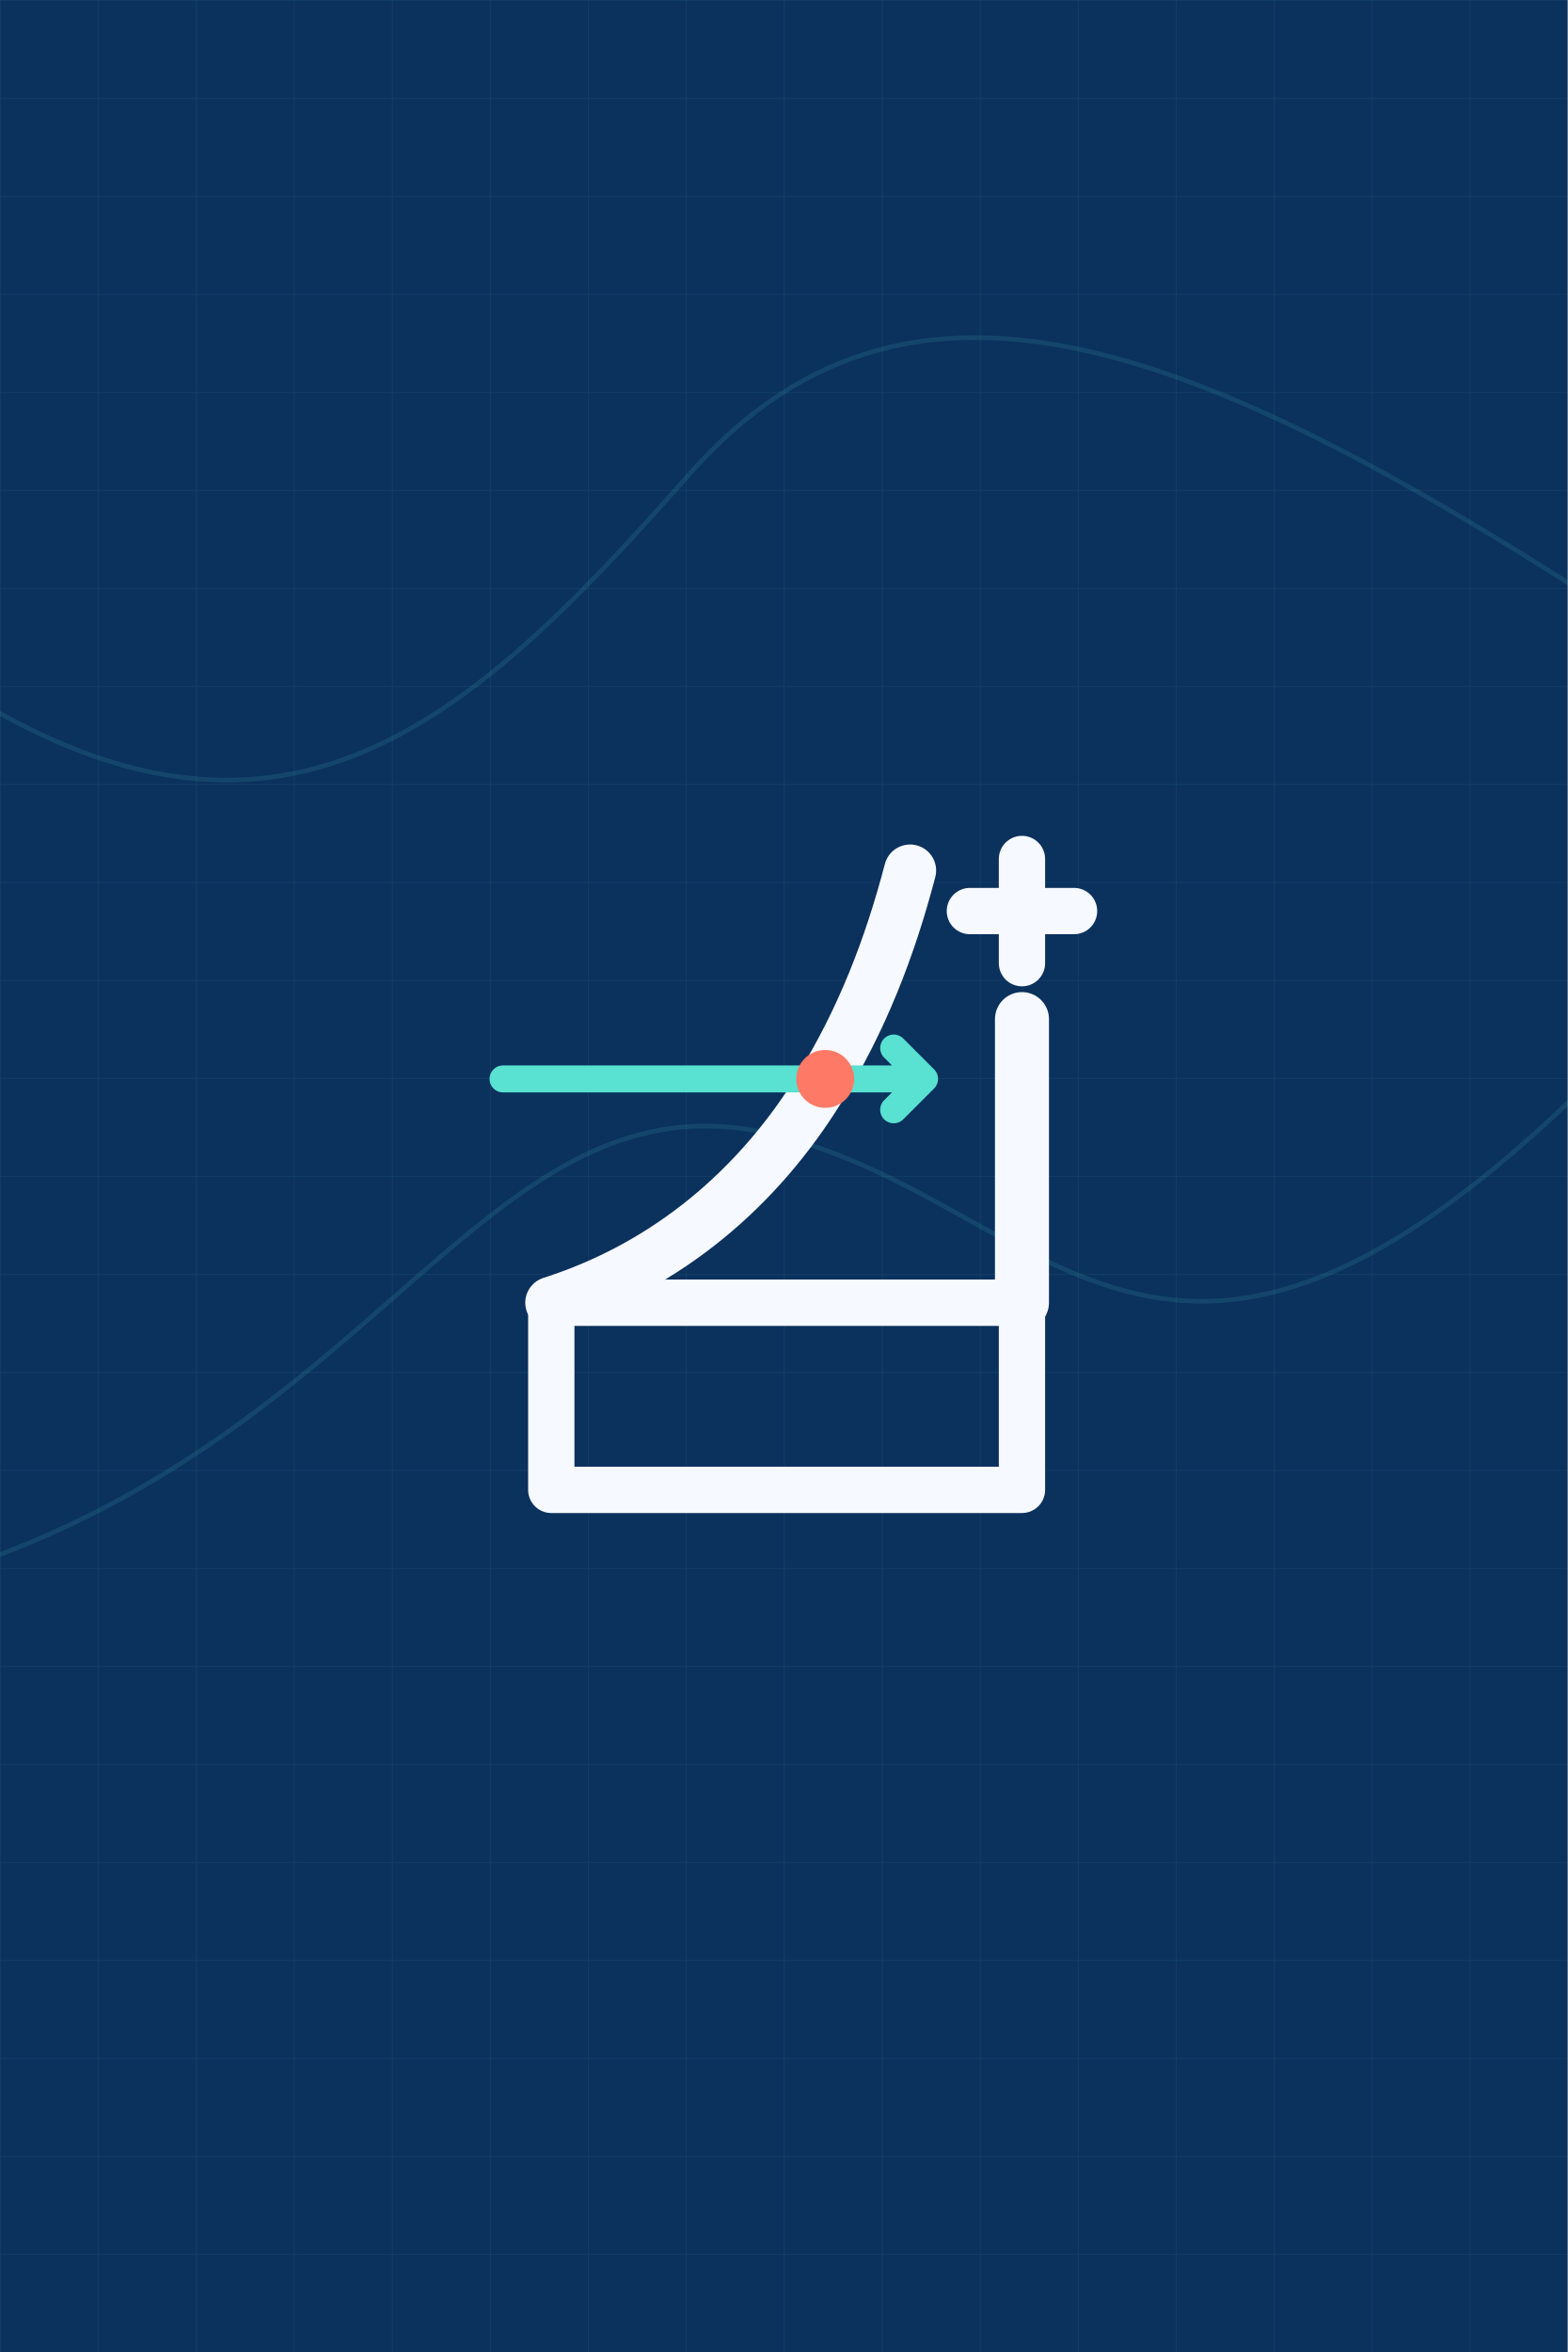
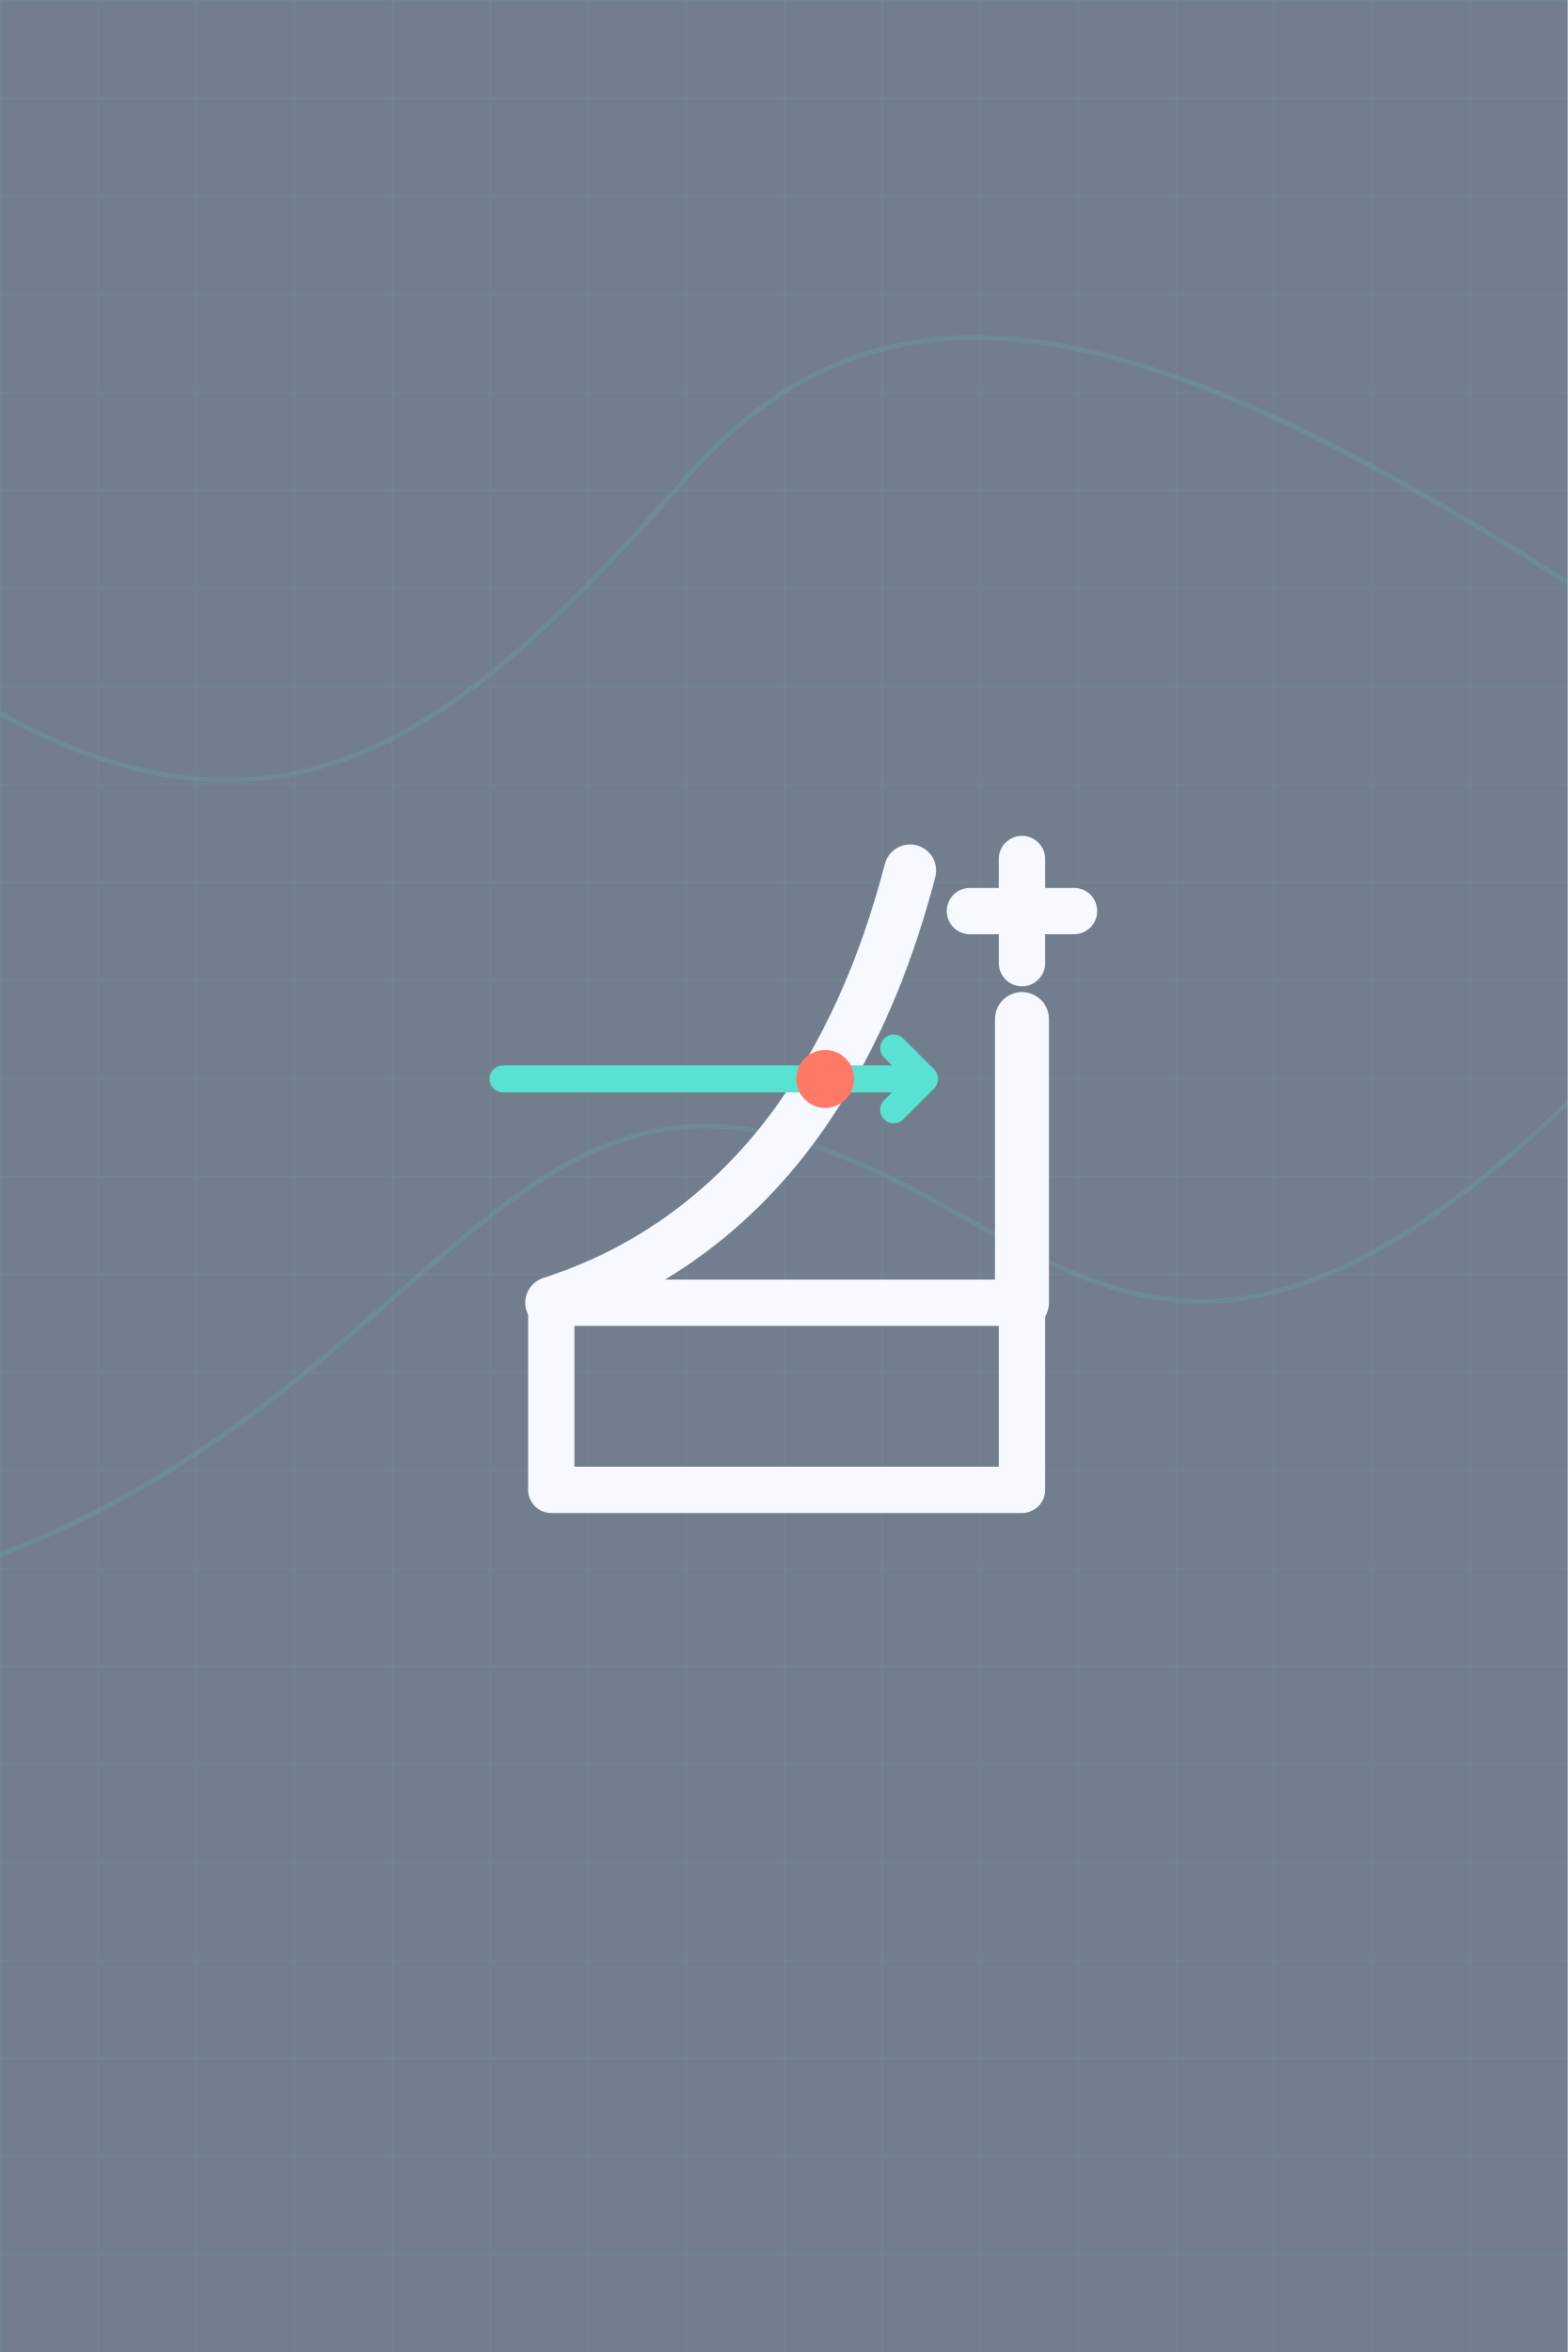
<svg xmlns="http://www.w3.org/2000/svg" width="100%" height="100%" viewBox="0 0 1024 1536">
  <defs>
    <pattern id="grid" width="64" height="64" patternUnits="userSpaceOnUse">
      <path d="M64 0H0V64" fill="none" stroke="#59E1D1" stroke-opacity=".08" />
    </pattern>
  </defs>
-   <path fill="#0B315D" d="M0 0h1024v1536H0z" />
+   <path fill="#727E8E" d="M0 0h1024v1536H0z" />
  <path fill="url(#grid)" d="M0 0h1024v1536H0z" />
  <g fill="none" stroke="#59E1D1" stroke-opacity=".12" stroke-width="3">
    <path d="M-80 1040C250 960 310 690 510 742s270 290 650-170" />
    <path d="M-70 420c240 180 370 60 520-110s350-80 650 120" />
  </g>
  <g transform="translate(190 440) scale(.63)">
    <g fill="none" stroke-linecap="round" stroke-linejoin="round">
      <path d="M270 652H758V846H270Z" stroke="#F6F9FF" stroke-width="48" />
      <path d="M758 652V358" stroke="#F6F9FF" stroke-width="56" />
      <path d="M704 246H812M758 192V300" stroke="#F6F9FF" stroke-width="48" />
      <path d="M270 652C392 613 485 532 548 430C592 359 621 284 642 204" stroke="#F6F9FF" stroke-width="54" />
      <path d="M220 420H657M625 388L657 420L625 452" stroke="#59E1D1" stroke-width="28" />
    </g>
    <circle cx="554" cy="420" r="30" fill="#FF7A66" />
  </g>
</svg>
